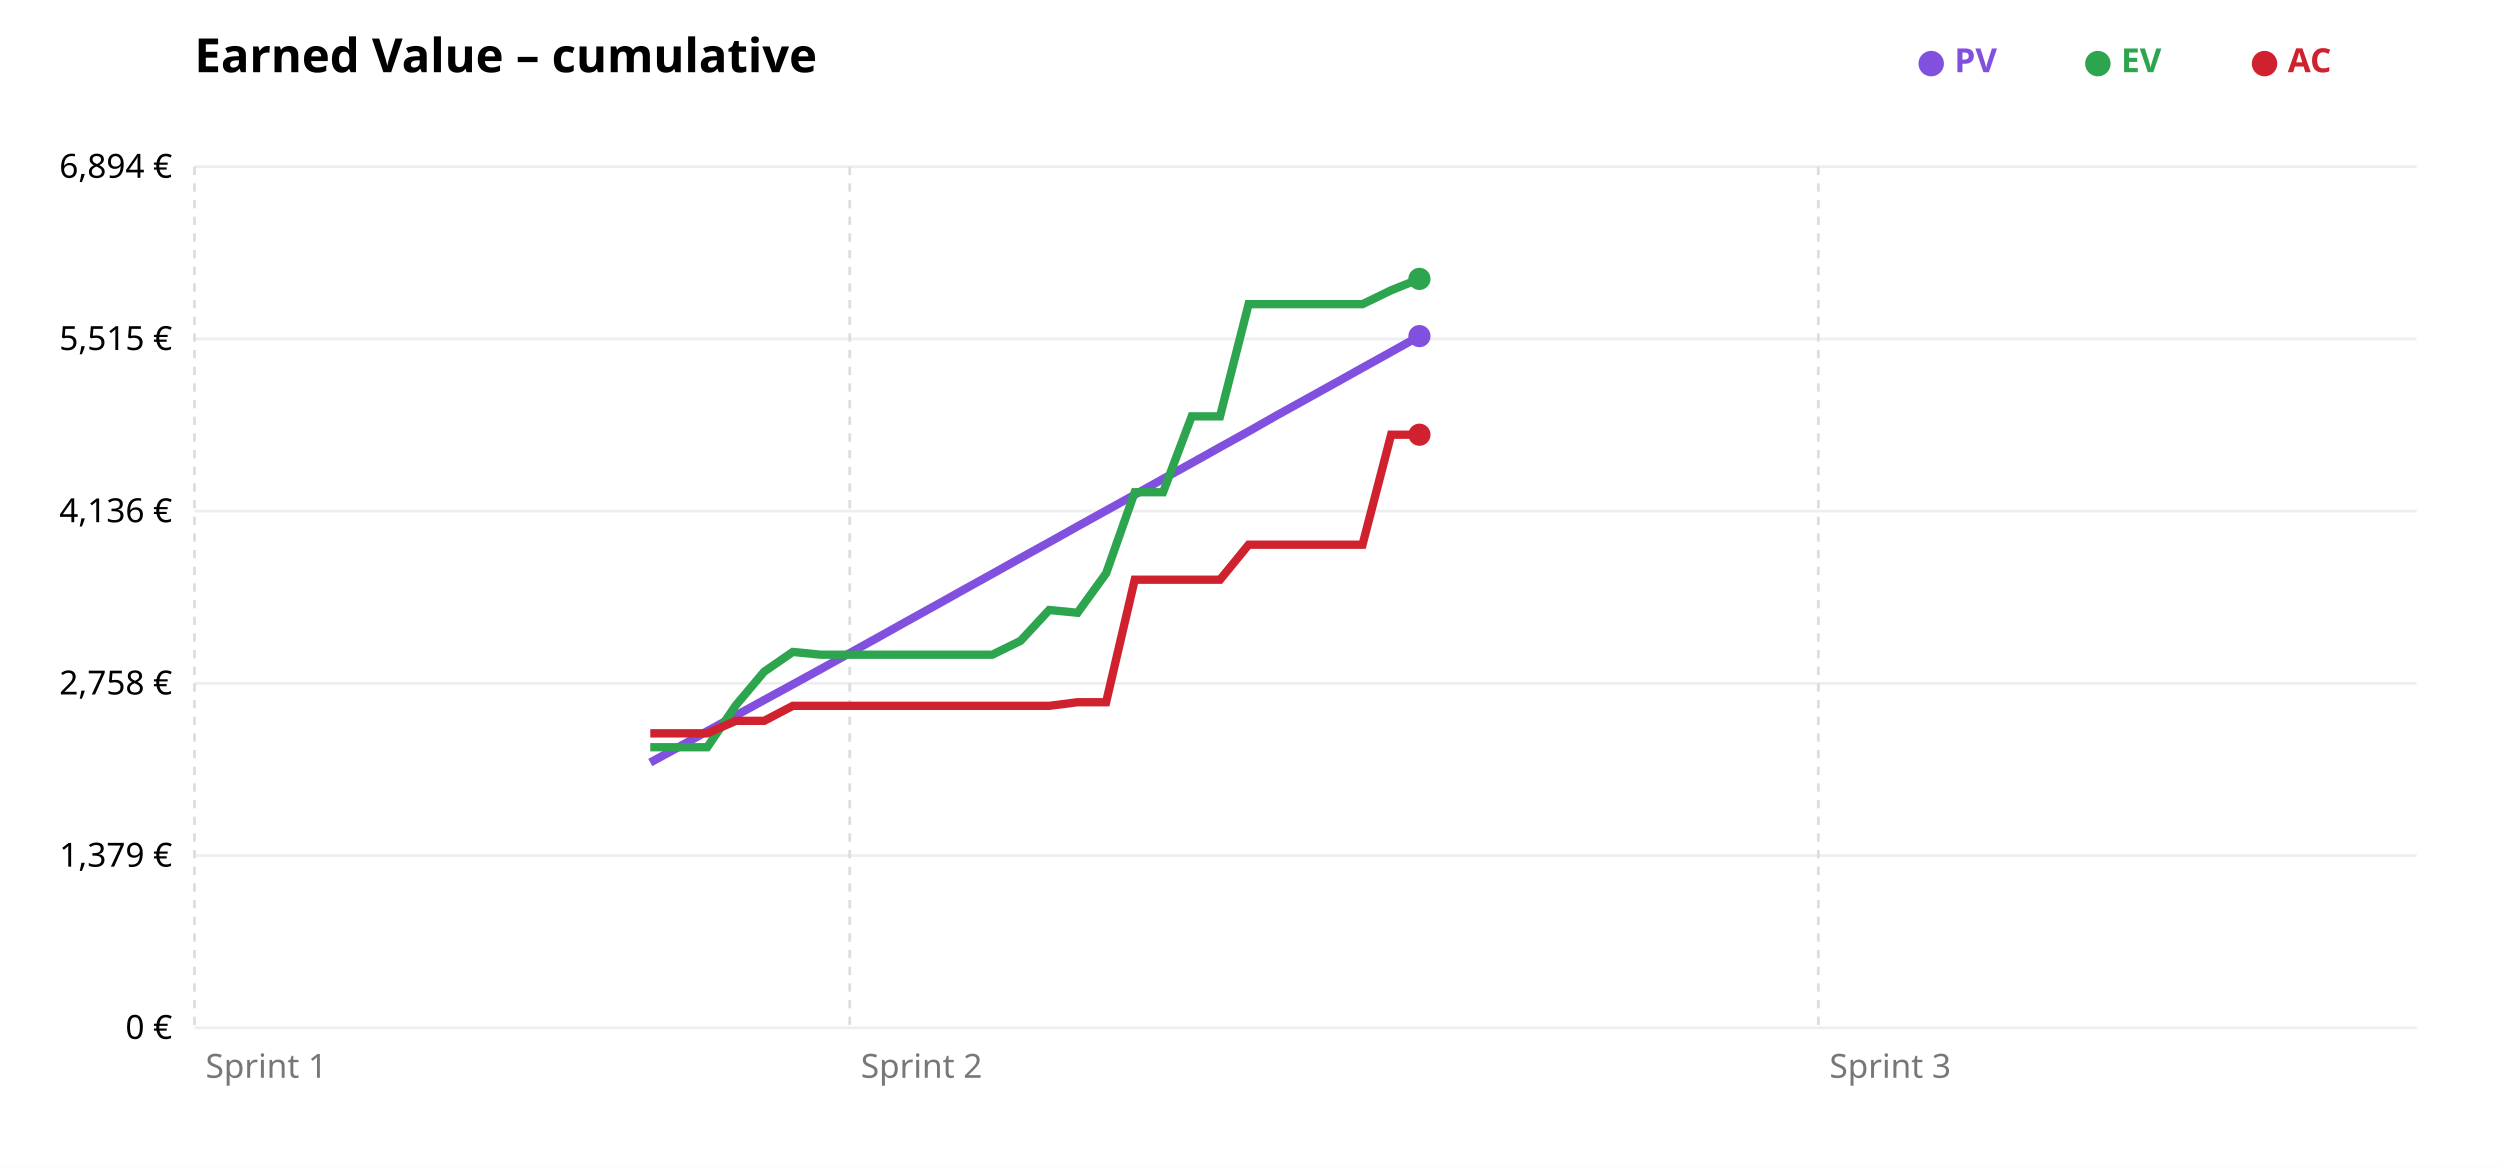
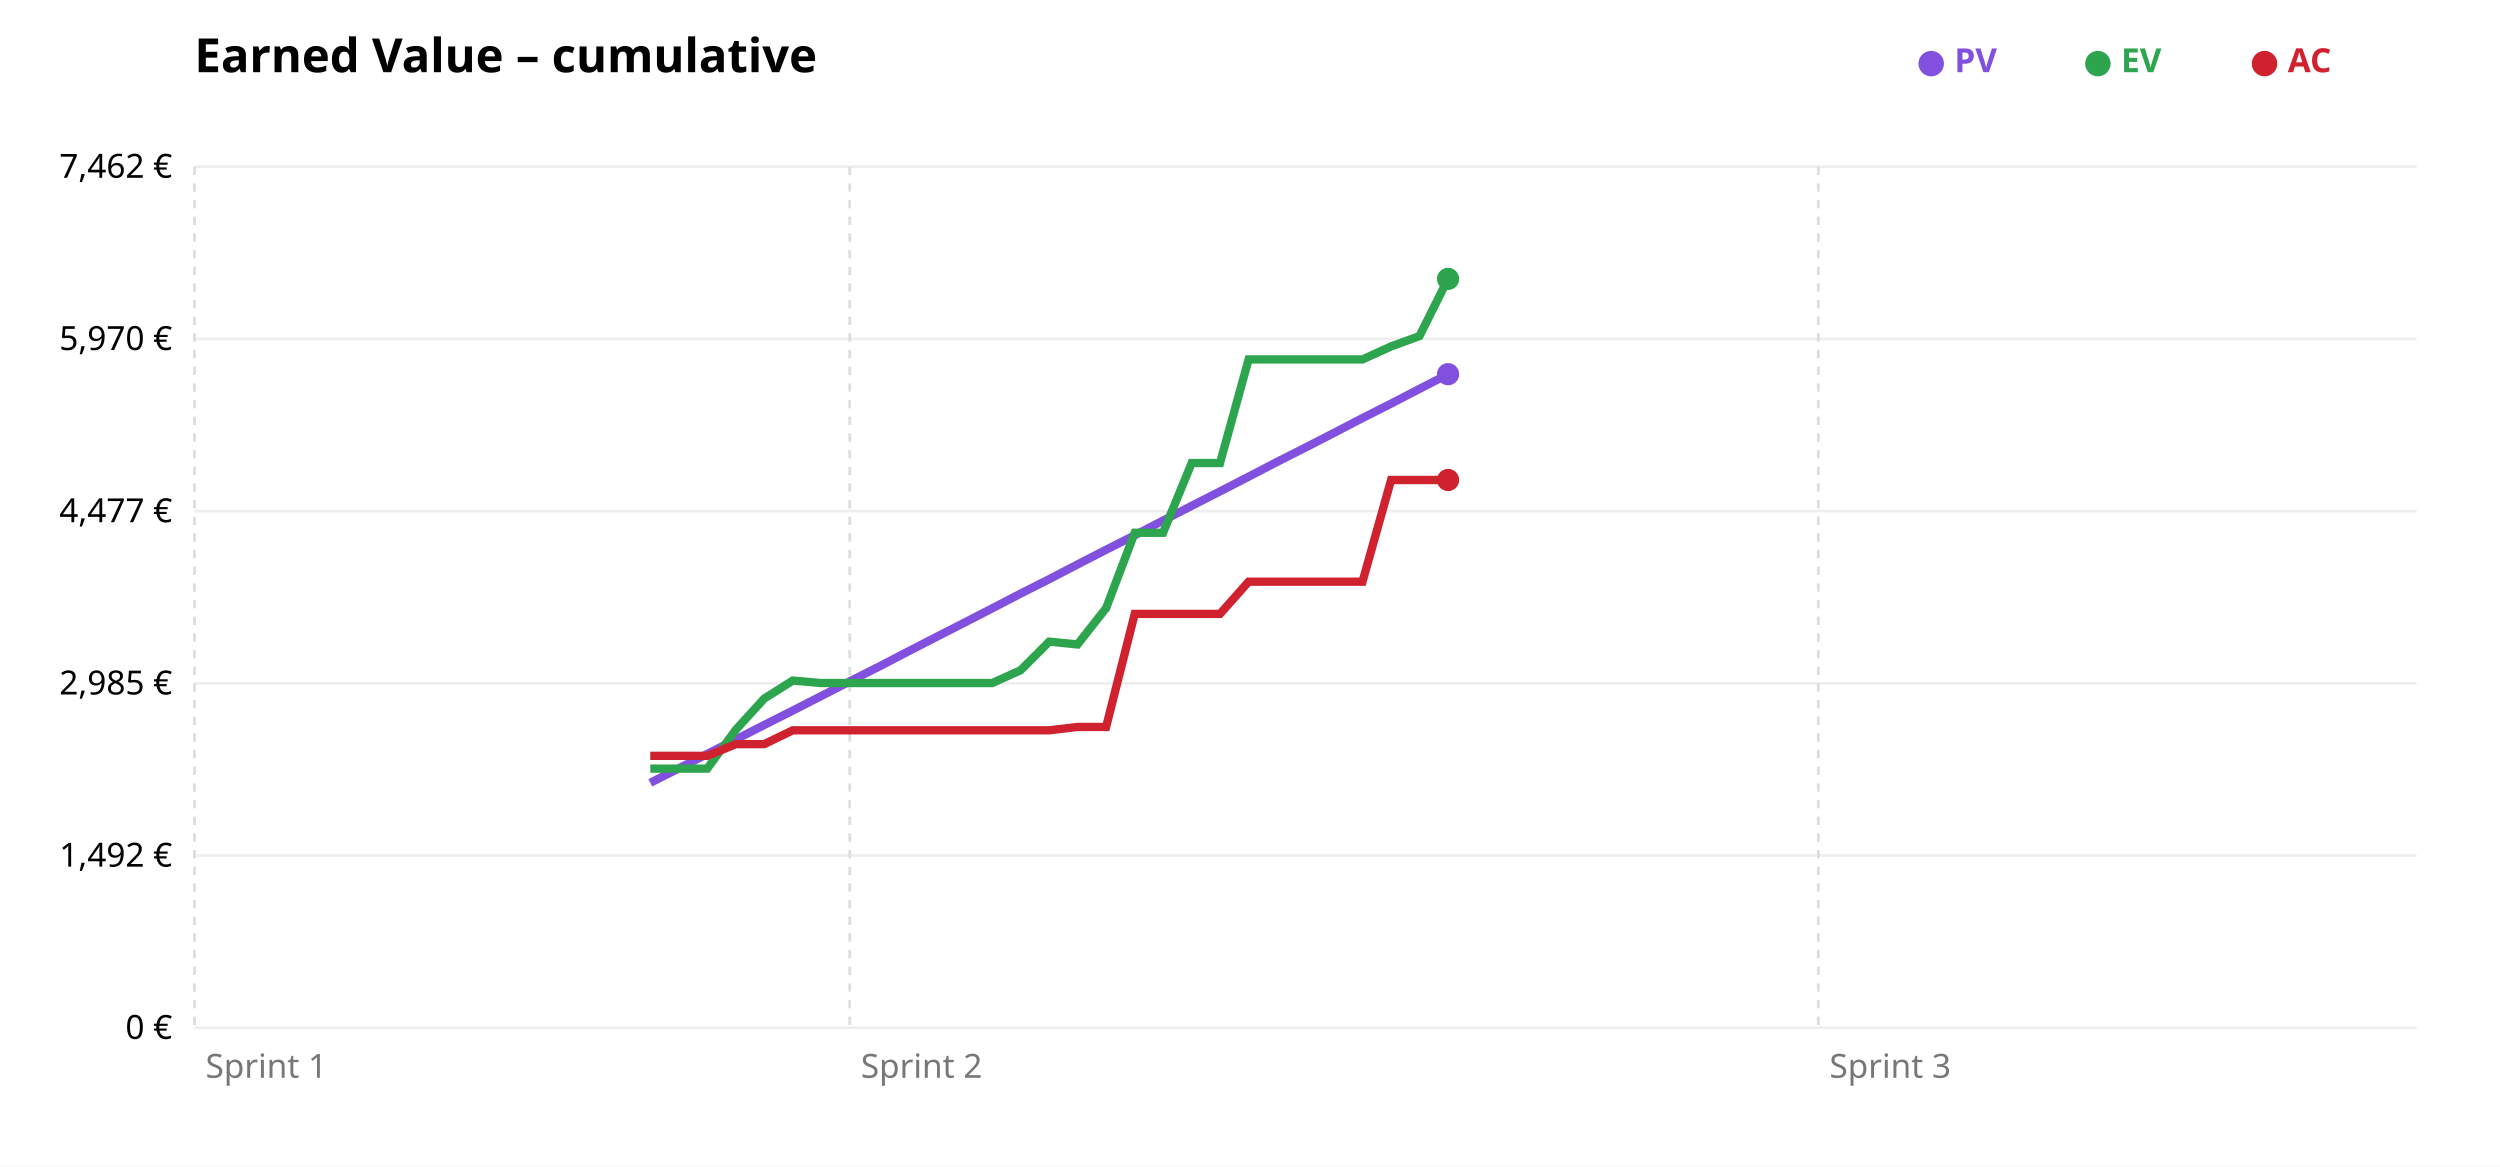
<svg xmlns="http://www.w3.org/2000/svg" width="900" height="420" font-family="sans-serif" font-size="12">
  <rect width="100%" height="100%" fill="white" />
  <text x="70" y="26" font-size="17" font-weight="bold">Earned Value – cumulative</text>
  <line x1="70" y1="370.0" x2="870" y2="370.0" stroke="#eee" />
  <text x="62" y="374.0" text-anchor="end">0 €</text>
  <line x1="70" y1="308.0" x2="870" y2="308.0" stroke="#eee" />
-   <text x="62" y="312.0" text-anchor="end">1,379 €</text>
+   <text x="62" y="312.0" text-anchor="end">1,492 €</text>
  <line x1="70" y1="246.0" x2="870" y2="246.0" stroke="#eee" />
-   <text x="62" y="250.0" text-anchor="end">2,758 €</text>
+   <text x="62" y="250.0" text-anchor="end">2,985 €</text>
  <line x1="70" y1="184.0" x2="870" y2="184.0" stroke="#eee" />
-   <text x="62" y="188.0" text-anchor="end">4,136 €</text>
+   <text x="62" y="188.0" text-anchor="end">4,477 €</text>
  <line x1="70" y1="122.0" x2="870" y2="122.0" stroke="#eee" />
-   <text x="62" y="126.0" text-anchor="end">5,515 €</text>
+   <text x="62" y="126.0" text-anchor="end">5,970 €</text>
  <line x1="70" y1="60.0" x2="870" y2="60.0" stroke="#eee" />
-   <text x="62" y="64.0" text-anchor="end">6,894 €</text>
+   <text x="62" y="64.0" text-anchor="end">7,462 €</text>
  <line x1="70.0" y1="60" x2="70.0" y2="370" stroke="#ddd" stroke-dasharray="3 3" />
  <text x="74.0" y="388" fill="#777">Sprint 1</text>
  <line x1="305.9" y1="60" x2="305.9" y2="370" stroke="#ddd" stroke-dasharray="3 3" />
  <text x="309.9" y="388" fill="#777">Sprint 2</text>
  <line x1="654.6" y1="60" x2="654.6" y2="370" stroke="#ddd" stroke-dasharray="3 3" />
  <text x="658.6" y="388" fill="#777">Sprint 3</text>
-   <polyline points="234.1,274.5 244.4,268.9 254.6,263.2 264.9,257.6 275.1,252.0 285.4,246.4 295.6,240.8 305.9,235.1 316.2,229.4 326.4,223.7 336.7,218.0 346.9,212.3 357.2,206.6 367.4,200.9 377.7,195.2 387.9,189.5 398.2,183.8 408.5,178.1 418.7,172.4 429.0,166.7 439.2,161.0 449.5,155.3 459.7,149.5 470.0,143.8 480.3,138.1 490.5,132.4 500.8,126.7 511.0,121.0" fill="none" stroke="#8250df" stroke-width="3" />
-   <circle cx="511.0" cy="121.0" r="4" fill="#8250df" />
+   <polyline points="234.1,281.8 244.4,276.6 254.6,271.4 264.9,266.2 275.1,261.0 285.4,255.8 295.6,250.6 305.9,245.3 316.2,240.1 326.4,234.8 336.7,229.5 346.9,224.3 357.2,219.0 367.4,213.7 377.7,208.5 387.9,203.2 398.2,197.9 408.5,192.7 418.7,187.4 429.0,182.1 439.2,176.9 449.5,171.6 459.7,166.3 470.0,161.1 480.3,155.8 490.5,150.5 500.8,145.3 511.0,140.0 521.3,134.7" fill="none" stroke="#8250df" stroke-width="3" />
+   <circle cx="521.3" cy="134.7" r="4" fill="#8250df" />
  <text x="690" y="26" fill="#8250df" font-weight="bold">● PV</text>
-   <polyline points="234.1,269.0 244.4,269.0 254.6,269.0 264.9,253.9 275.1,241.8 285.4,234.7 295.6,235.7 305.9,235.7 316.2,235.7 326.4,235.7 336.7,235.7 346.9,235.7 357.2,235.7 367.4,230.7 377.7,219.6 387.9,220.6 398.2,206.4 408.5,177.2 418.7,177.2 429.0,149.9 439.2,149.9 449.5,109.5 459.7,109.5 470.0,109.5 480.3,109.5 490.5,109.5 500.8,104.5 511.0,100.4" fill="none" stroke="#2da44e" stroke-width="3" />
-   <circle cx="511.0" cy="100.4" r="4" fill="#2da44e" />
+   <polyline points="234.1,276.7 244.4,276.7 254.6,276.7 264.9,262.7 275.1,251.5 285.4,245.0 295.6,245.9 305.9,245.9 316.2,245.9 326.4,245.9 336.7,245.9 346.9,245.9 357.2,245.9 367.4,241.3 377.7,231.0 387.9,232.0 398.2,218.9 408.5,191.8 418.7,191.8 429.0,166.7 439.2,166.7 449.5,129.4 459.7,129.4 470.0,129.4 480.3,129.4 490.5,129.4 500.8,124.7 511.0,121.0 521.3,100.4" fill="none" stroke="#2da44e" stroke-width="3" />
+   <circle cx="521.3" cy="100.4" r="4" fill="#2da44e" />
  <text x="750" y="26" fill="#2da44e" font-weight="bold">● EV</text>
-   <polyline points="234.1,264.0 244.4,264.0 254.6,264.0 264.9,259.5 275.1,259.5 285.4,254.1 295.6,254.1 305.9,254.1 316.2,254.1 326.4,254.1 336.7,254.1 346.9,254.1 357.2,254.1 367.4,254.1 377.7,254.1 387.9,252.8 398.2,252.8 408.5,208.7 418.7,208.7 429.0,208.7 439.2,208.7 449.5,196.1 459.7,196.1 470.0,196.1 480.3,196.1 490.5,196.1 500.8,156.5 511.0,156.5" fill="none" stroke="#cf222e" stroke-width="3" />
-   <circle cx="511.0" cy="156.5" r="4" fill="#cf222e" />
+   <polyline points="234.1,272.1 244.4,272.1 254.6,272.1 264.9,267.9 275.1,267.9 285.4,262.9 295.6,262.9 305.9,262.9 316.2,262.9 326.4,262.9 336.7,262.9 346.9,262.9 357.2,262.9 367.4,262.9 377.7,262.9 387.9,261.7 398.2,261.7 408.5,221.0 418.7,221.0 429.0,221.0 439.2,221.0 449.5,209.4 459.7,209.4 470.0,209.4 480.3,209.4 490.5,209.4 500.8,172.8 511.0,172.8 521.3,172.8" fill="none" stroke="#cf222e" stroke-width="3" />
+   <circle cx="521.3" cy="172.8" r="4" fill="#cf222e" />
  <text x="810" y="26" fill="#cf222e" font-weight="bold">● AC</text>
</svg>
